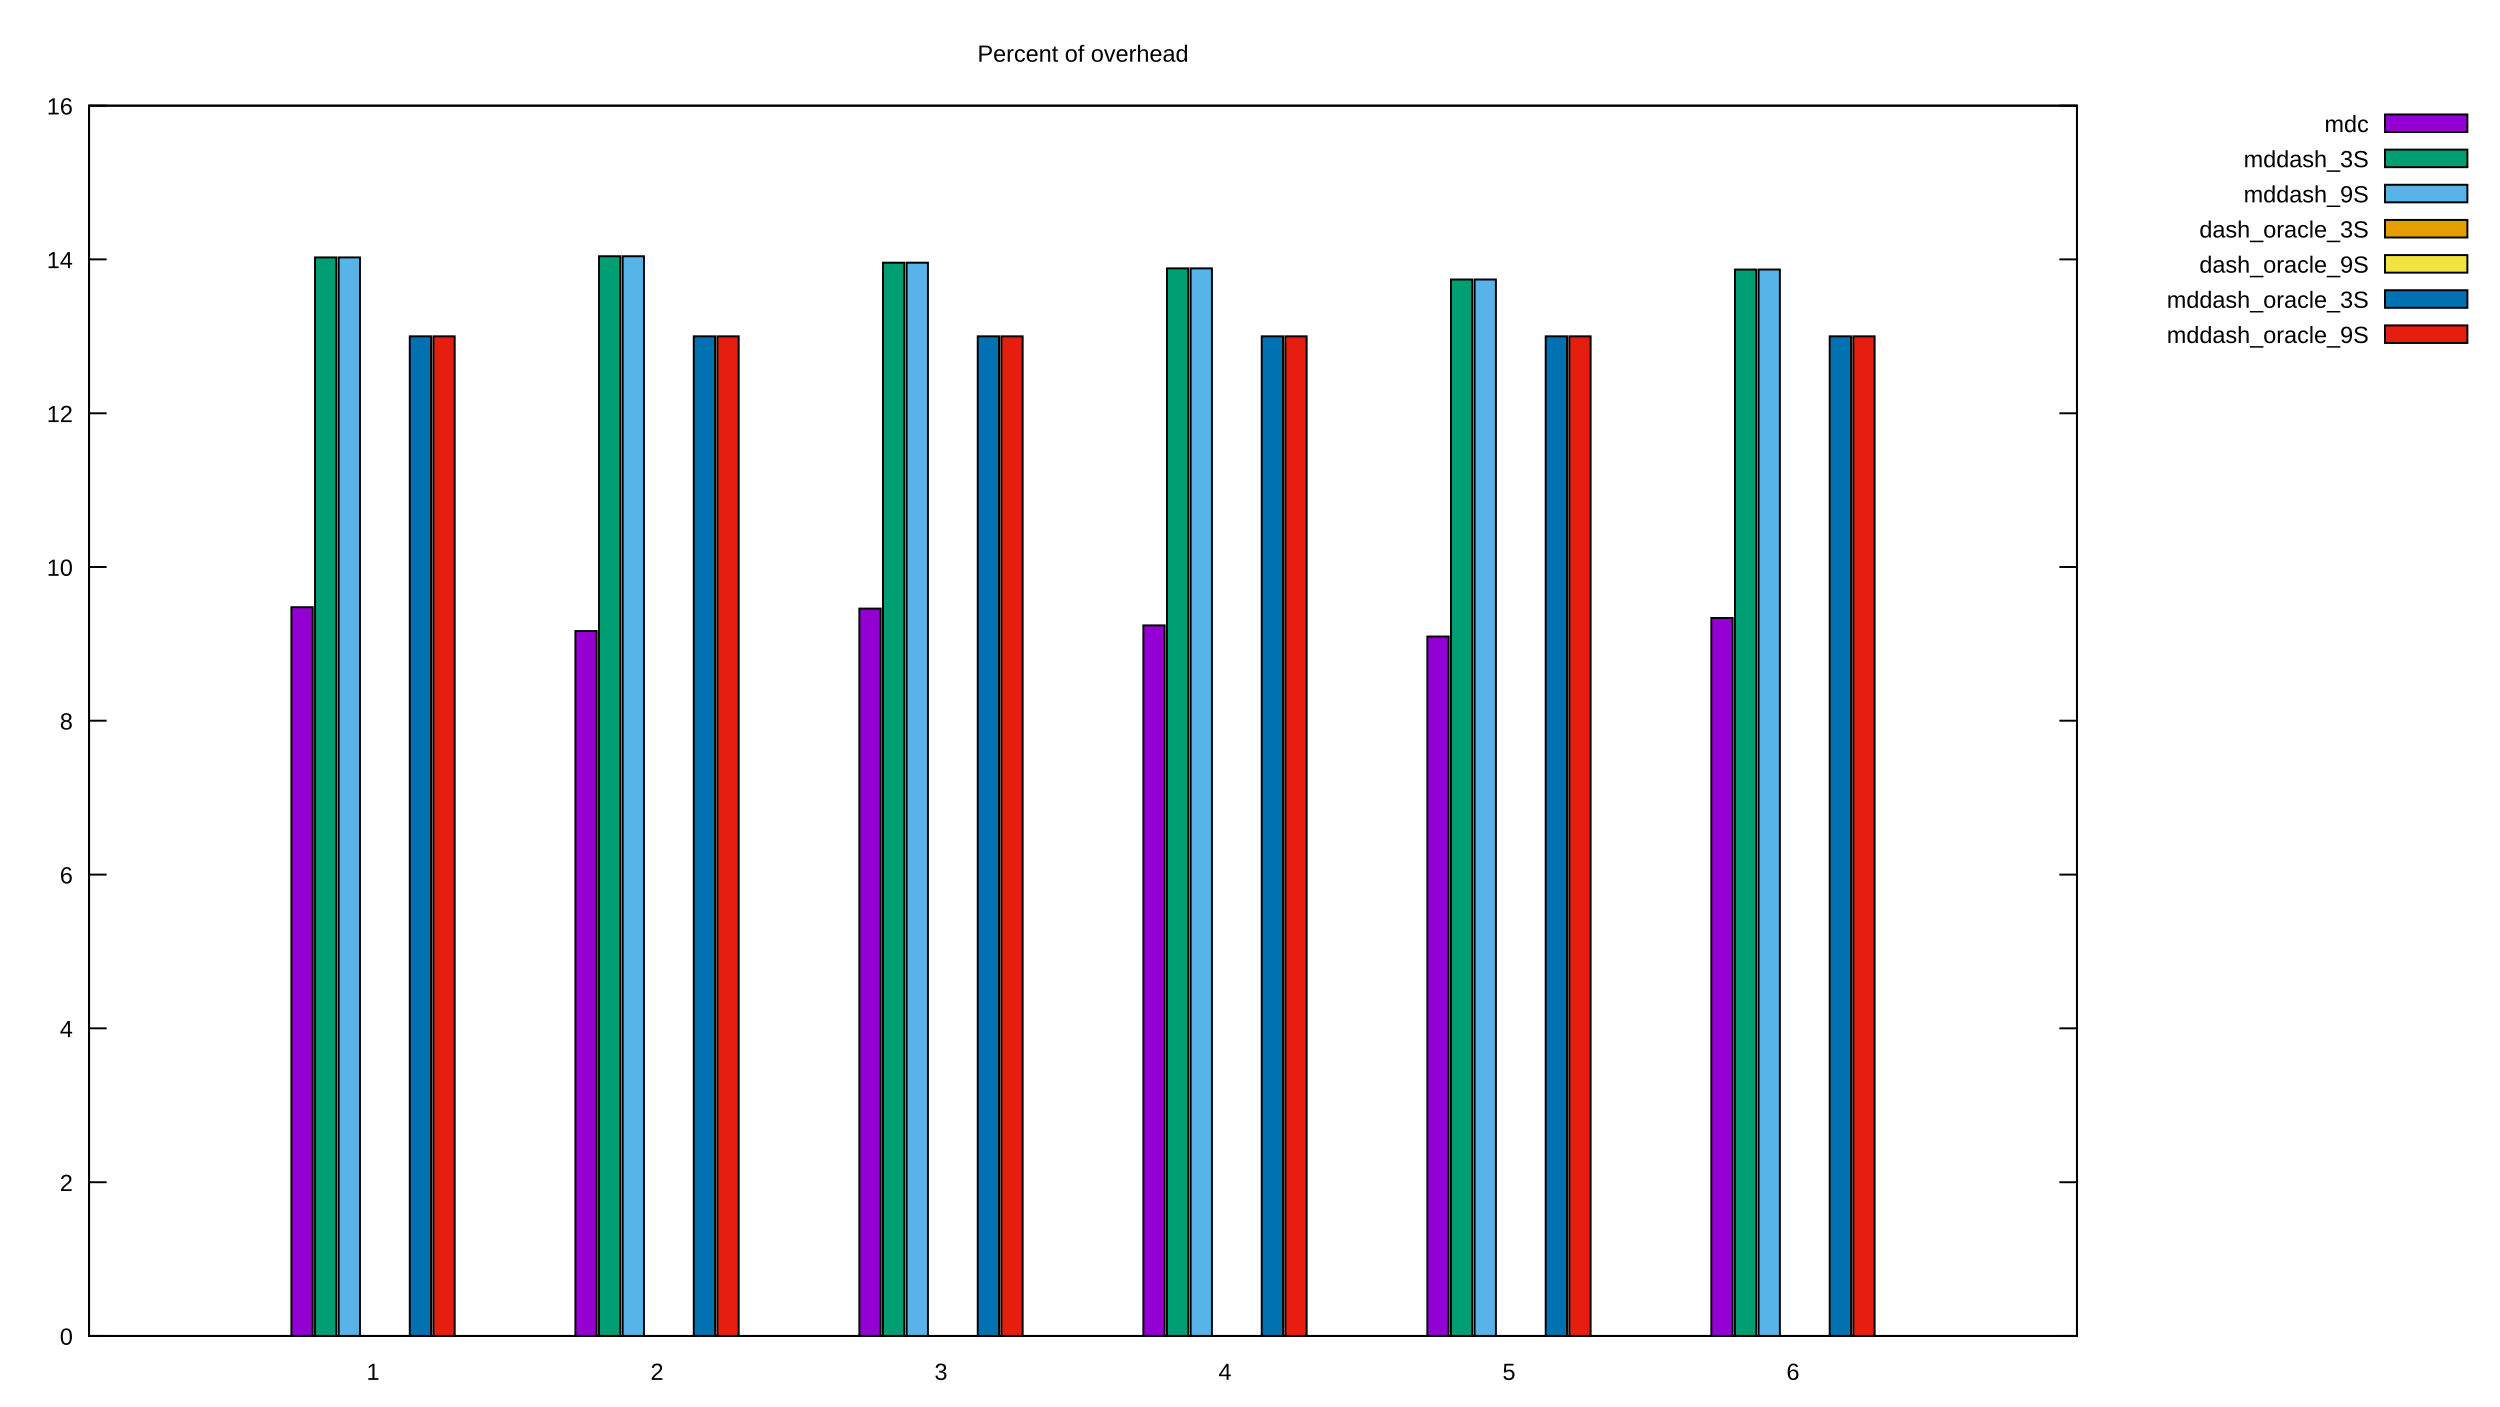
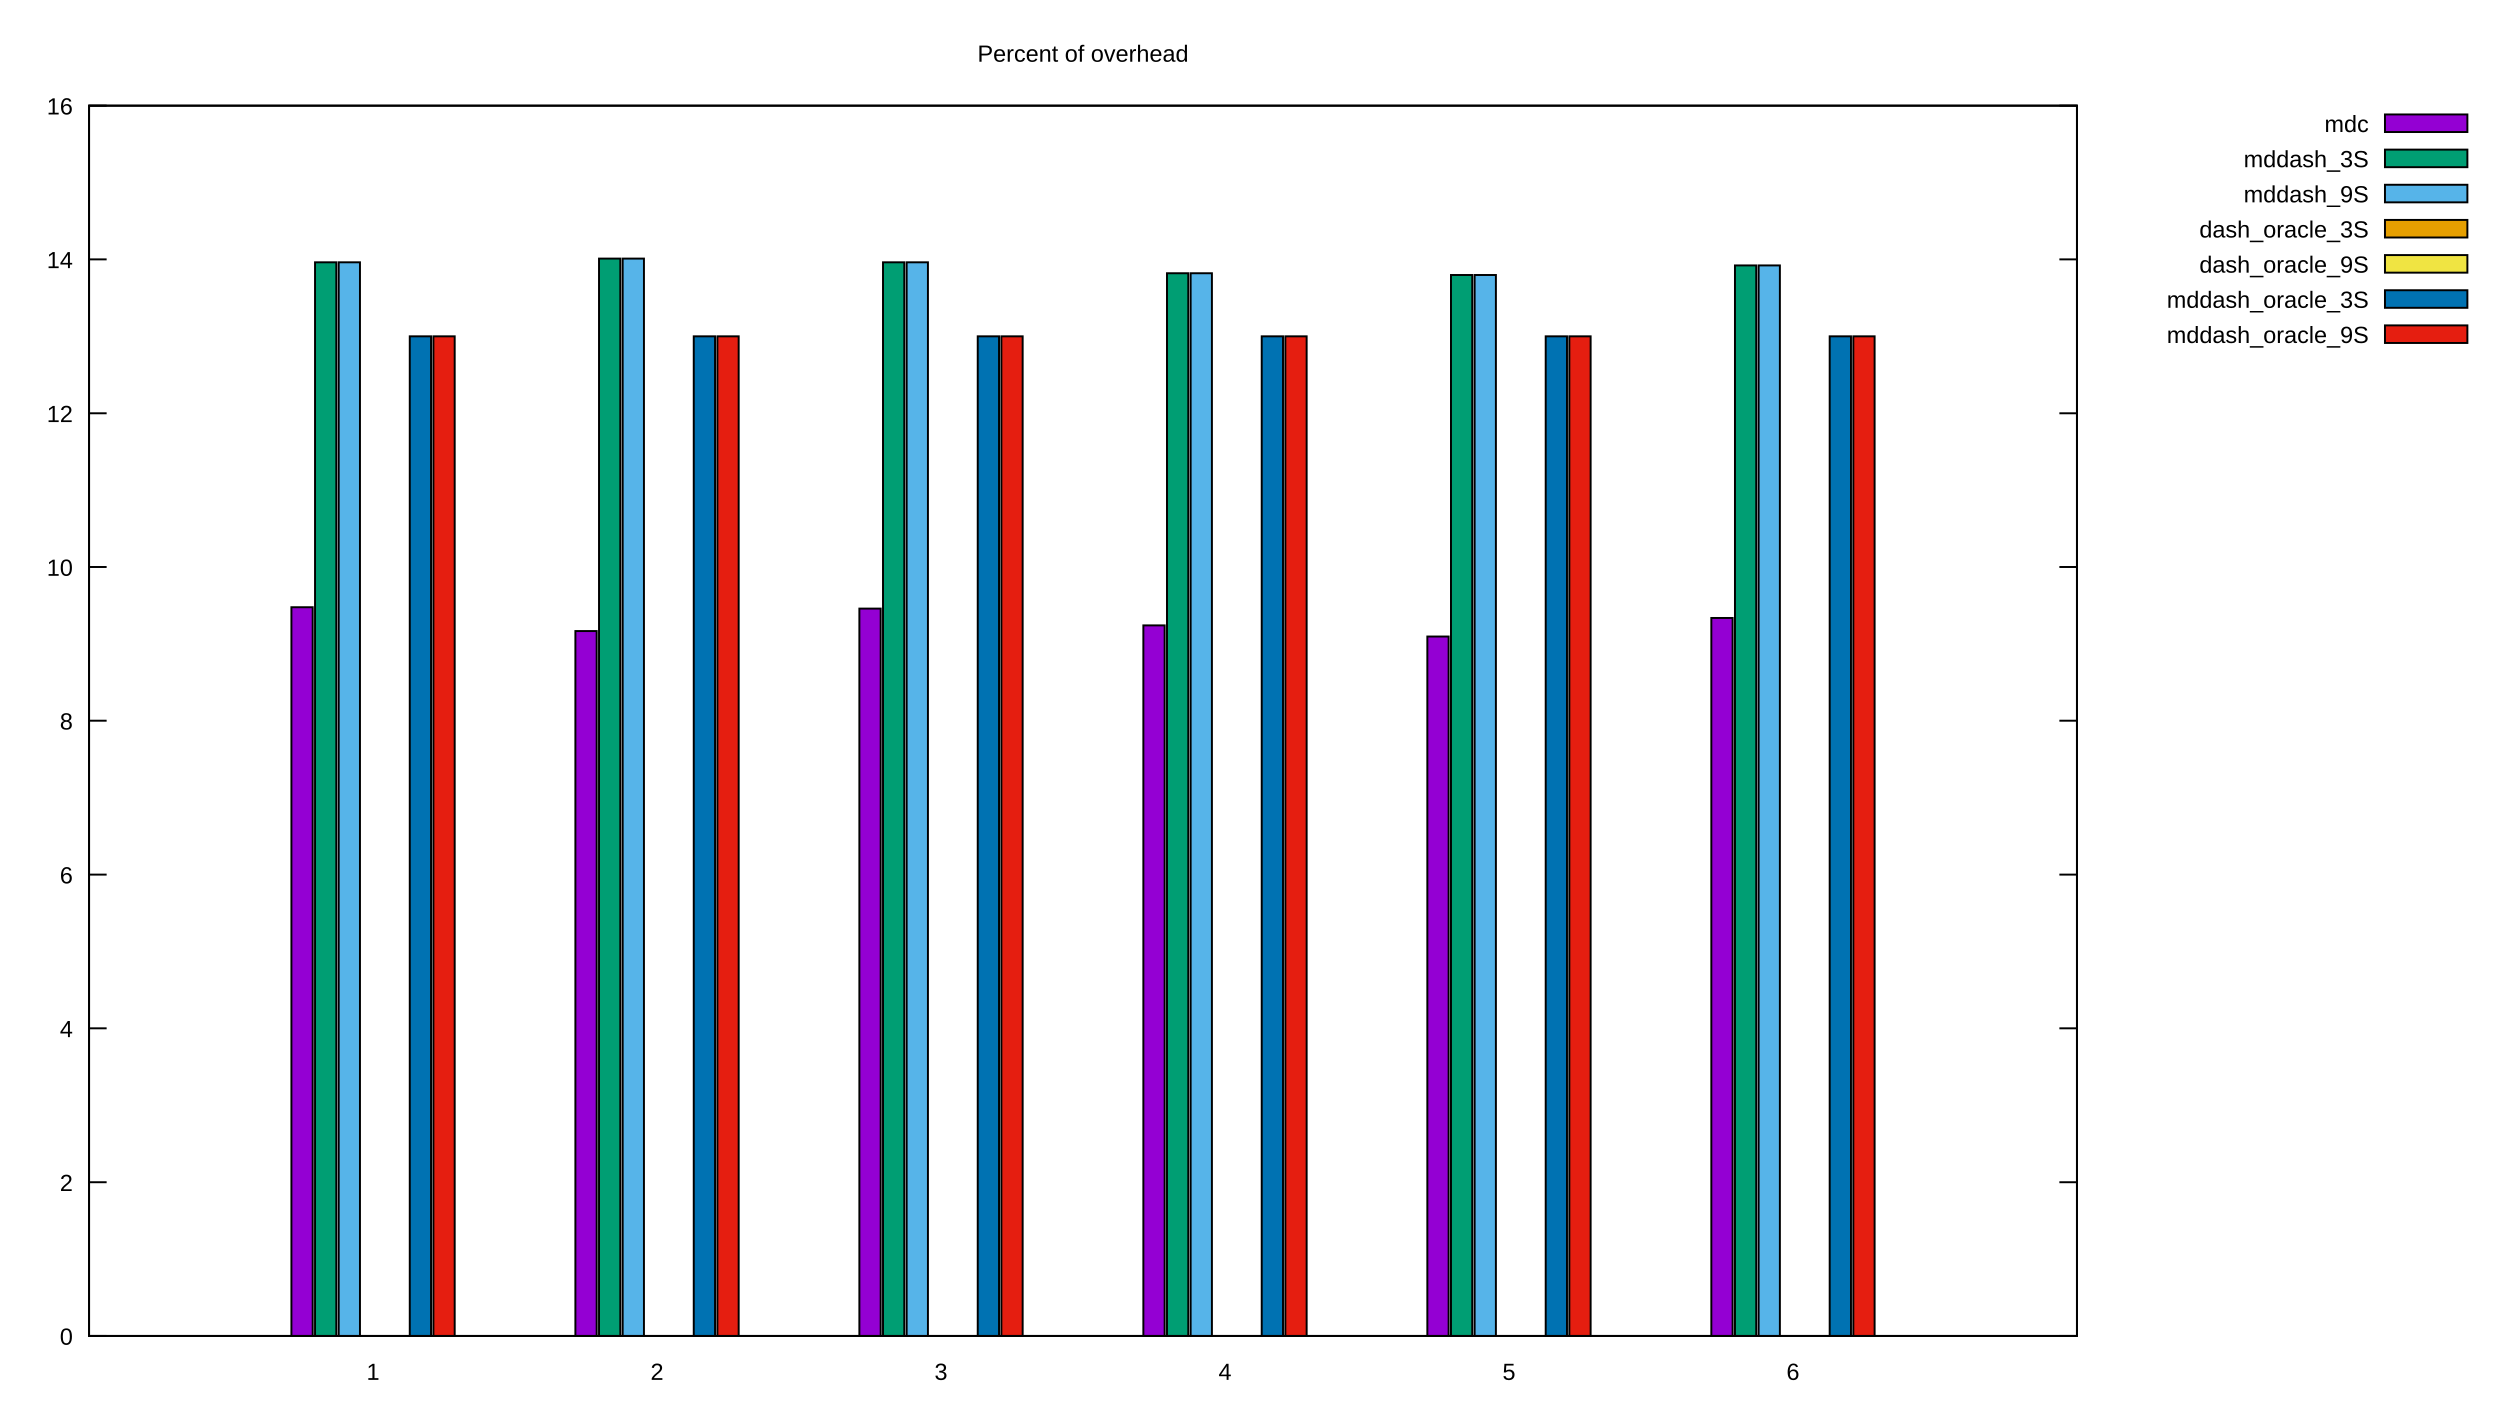
<svg xmlns="http://www.w3.org/2000/svg" xmlns:xlink="http://www.w3.org/1999/xlink" width="1280" height="720" viewBox="0 0 1280 720">
  <g id="gnuplot_canvas">
    <rect x="0" y="0" width="1280" height="720" fill="none" />
    <defs>
      <circle id="gpDot" r="0.5" stroke-width="0.5" />
      <path id="gpPt0" stroke-width="0.222" stroke="currentColor" d="M-1,0 h2 M0,-1 v2" />
      <path id="gpPt1" stroke-width="0.222" stroke="currentColor" d="M-1,-1 L1,1 M1,-1 L-1,1" />
      <path id="gpPt2" stroke-width="0.222" stroke="currentColor" d="M-1,0 L1,0 M0,-1 L0,1 M-1,-1 L1,1 M-1,1 L1,-1" />
      <rect id="gpPt3" stroke-width="0.222" stroke="currentColor" x="-1" y="-1" width="2" height="2" />
      <rect id="gpPt4" stroke-width="0.222" stroke="currentColor" fill="currentColor" x="-1" y="-1" width="2" height="2" />
      <circle id="gpPt5" stroke-width="0.222" stroke="currentColor" cx="0" cy="0" r="1" />
      <use xlink:href="#gpPt5" id="gpPt6" fill="currentColor" stroke="none" />
      <path id="gpPt7" stroke-width="0.222" stroke="currentColor" d="M0,-1.33 L-1.33,0.67 L1.33,0.67 z" />
      <use xlink:href="#gpPt7" id="gpPt8" fill="currentColor" stroke="none" />
      <use xlink:href="#gpPt7" id="gpPt9" stroke="currentColor" transform="rotate(180)" />
      <use xlink:href="#gpPt9" id="gpPt10" fill="currentColor" stroke="none" />
      <use xlink:href="#gpPt3" id="gpPt11" stroke="currentColor" transform="rotate(45)" />
      <use xlink:href="#gpPt11" id="gpPt12" fill="currentColor" stroke="none" />
      <path id="gpPt13" stroke-width="0.222" stroke="currentColor" d="M0,1.330 L1.265,0.411 L0.782,-1.067 L-0.782,-1.076 L-1.265,0.411 z" />
      <use xlink:href="#gpPt13" id="gpPt14" fill="currentColor" stroke="none" />
      <filter id="textbox" filterUnits="objectBoundingBox" x="0" y="0" height="1" width="1">
        <feFlood flood-color="white" flood-opacity="1" result="bgnd" />
        <feComposite in="SourceGraphic" in2="bgnd" operator="atop" />
      </filter>
      <filter id="greybox" filterUnits="objectBoundingBox" x="0" y="0" height="1" width="1">
        <feFlood flood-color="lightgrey" flood-opacity="1" result="grey" />
        <feComposite in="SourceGraphic" in2="grey" operator="atop" />
      </filter>
    </defs>
    <g fill="none" color="white" stroke="currentColor" stroke-width="1.00" stroke-linecap="butt" stroke-linejoin="miter">
</g>
    <g fill="none" color="black" stroke="currentColor" stroke-width="1.00" stroke-linecap="butt" stroke-linejoin="miter">
      <path stroke="black" d="M45.6,684.0 L54.6,684.0 M1063.4,684.0 L1054.4,684.0  " />
      <g transform="translate(37.3,688.5)" stroke="none" fill="black" font-family="Arial" font-size="12.00" text-anchor="end">
        <text>
          <tspan font-family="Arial"> 0</tspan>
        </text>
      </g>
    </g>
    <g fill="none" color="black" stroke="currentColor" stroke-width="1.00" stroke-linecap="butt" stroke-linejoin="miter">
      <path stroke="black" d="M45.6,605.3 L54.6,605.3 M1063.4,605.3 L1054.4,605.3  " />
      <g transform="translate(37.3,609.8)" stroke="none" fill="black" font-family="Arial" font-size="12.00" text-anchor="end">
        <text>
          <tspan font-family="Arial"> 2</tspan>
        </text>
      </g>
    </g>
    <g fill="none" color="black" stroke="currentColor" stroke-width="1.00" stroke-linecap="butt" stroke-linejoin="miter">
      <path stroke="black" d="M45.6,526.5 L54.6,526.5 M1063.4,526.5 L1054.4,526.5  " />
      <g transform="translate(37.3,531.0)" stroke="none" fill="black" font-family="Arial" font-size="12.00" text-anchor="end">
        <text>
          <tspan font-family="Arial"> 4</tspan>
        </text>
      </g>
    </g>
    <g fill="none" color="black" stroke="currentColor" stroke-width="1.00" stroke-linecap="butt" stroke-linejoin="miter">
      <path stroke="black" d="M45.6,447.8 L54.6,447.8 M1063.4,447.8 L1054.4,447.8  " />
      <g transform="translate(37.3,452.3)" stroke="none" fill="black" font-family="Arial" font-size="12.00" text-anchor="end">
        <text>
          <tspan font-family="Arial"> 6</tspan>
        </text>
      </g>
    </g>
    <g fill="none" color="black" stroke="currentColor" stroke-width="1.00" stroke-linecap="butt" stroke-linejoin="miter">
      <path stroke="black" d="M45.6,369.0 L54.6,369.0 M1063.4,369.0 L1054.4,369.0  " />
      <g transform="translate(37.3,373.5)" stroke="none" fill="black" font-family="Arial" font-size="12.00" text-anchor="end">
        <text>
          <tspan font-family="Arial"> 8</tspan>
        </text>
      </g>
    </g>
    <g fill="none" color="black" stroke="currentColor" stroke-width="1.00" stroke-linecap="butt" stroke-linejoin="miter">
      <path stroke="black" d="M45.6,290.3 L54.6,290.3 M1063.4,290.3 L1054.4,290.3  " />
      <g transform="translate(37.3,294.8)" stroke="none" fill="black" font-family="Arial" font-size="12.00" text-anchor="end">
        <text>
          <tspan font-family="Arial"> 10</tspan>
        </text>
      </g>
    </g>
    <g fill="none" color="black" stroke="currentColor" stroke-width="1.00" stroke-linecap="butt" stroke-linejoin="miter">
      <path stroke="black" d="M45.6,211.6 L54.6,211.6 M1063.4,211.6 L1054.4,211.6  " />
      <g transform="translate(37.3,216.1)" stroke="none" fill="black" font-family="Arial" font-size="12.00" text-anchor="end">
        <text>
          <tspan font-family="Arial"> 12</tspan>
        </text>
      </g>
    </g>
    <g fill="none" color="black" stroke="currentColor" stroke-width="1.00" stroke-linecap="butt" stroke-linejoin="miter">
      <path stroke="black" d="M45.6,132.8 L54.6,132.8 M1063.4,132.8 L1054.4,132.8  " />
      <g transform="translate(37.3,137.3)" stroke="none" fill="black" font-family="Arial" font-size="12.00" text-anchor="end">
        <text>
          <tspan font-family="Arial"> 14</tspan>
        </text>
      </g>
    </g>
    <g fill="none" color="black" stroke="currentColor" stroke-width="1.00" stroke-linecap="butt" stroke-linejoin="miter">
      <path stroke="black" d="M45.6,54.1 L54.6,54.1 M1063.4,54.1 L1054.4,54.1  " />
      <g transform="translate(37.3,58.6)" stroke="none" fill="black" font-family="Arial" font-size="12.00" text-anchor="end">
        <text>
          <tspan font-family="Arial"> 16</tspan>
        </text>
      </g>
    </g>
    <g fill="none" color="black" stroke="currentColor" stroke-width="1.00" stroke-linecap="butt" stroke-linejoin="miter">
      <path stroke="black" d="M191.0,684.0  " />
      <g transform="translate(191.0,706.5)" stroke="none" fill="black" font-family="Arial" font-size="12.00" text-anchor="middle">
        <text>
          <tspan font-family="Arial">1</tspan>
        </text>
      </g>
    </g>
    <g fill="none" color="black" stroke="currentColor" stroke-width="1.00" stroke-linecap="butt" stroke-linejoin="miter">
      <path stroke="black" d="M336.4,684.0  " />
      <g transform="translate(336.4,706.5)" stroke="none" fill="black" font-family="Arial" font-size="12.00" text-anchor="middle">
        <text>
          <tspan font-family="Arial">2</tspan>
        </text>
      </g>
    </g>
    <g fill="none" color="black" stroke="currentColor" stroke-width="1.00" stroke-linecap="butt" stroke-linejoin="miter">
      <path stroke="black" d="M481.8,684.0  " />
      <g transform="translate(481.8,706.5)" stroke="none" fill="black" font-family="Arial" font-size="12.00" text-anchor="middle">
        <text>
          <tspan font-family="Arial">3</tspan>
        </text>
      </g>
    </g>
    <g fill="none" color="black" stroke="currentColor" stroke-width="1.00" stroke-linecap="butt" stroke-linejoin="miter">
      <path stroke="black" d="M627.2,684.0  " />
      <g transform="translate(627.2,706.5)" stroke="none" fill="black" font-family="Arial" font-size="12.00" text-anchor="middle">
        <text>
          <tspan font-family="Arial">4</tspan>
        </text>
      </g>
    </g>
    <g fill="none" color="black" stroke="currentColor" stroke-width="1.00" stroke-linecap="butt" stroke-linejoin="miter">
      <path stroke="black" d="M772.6,684.0  " />
      <g transform="translate(772.6,706.5)" stroke="none" fill="black" font-family="Arial" font-size="12.00" text-anchor="middle">
        <text>
          <tspan font-family="Arial">5</tspan>
        </text>
      </g>
    </g>
    <g fill="none" color="black" stroke="currentColor" stroke-width="1.00" stroke-linecap="butt" stroke-linejoin="miter">
      <path stroke="black" d="M918.0,684.0  " />
      <g transform="translate(918.0,706.5)" stroke="none" fill="black" font-family="Arial" font-size="12.00" text-anchor="middle">
        <text>
          <tspan font-family="Arial">6</tspan>
        </text>
      </g>
    </g>
    <g fill="none" color="black" stroke="currentColor" stroke-width="1.00" stroke-linecap="butt" stroke-linejoin="miter">
</g>
    <g fill="none" color="black" stroke="currentColor" stroke-width="1.00" stroke-linecap="butt" stroke-linejoin="miter">
      <path stroke="black" d="M45.6,54.1 L45.6,684.0 L1063.4,684.0 L1063.4,54.1 L45.6,54.1 Z  " />
    </g>
    <g fill="none" color="black" stroke="currentColor" stroke-width="1.00" stroke-linecap="butt" stroke-linejoin="miter">
      <g transform="translate(554.5,31.6)" stroke="none" fill="black" font-family="Arial" font-size="12.00" text-anchor="middle">
        <text>
          <tspan font-family="Arial">Percent of overhead</tspan>
        </text>
      </g>
    </g>
    <g id="gnuplot_plot_1">
      <g fill="none" color="black" stroke="currentColor" stroke-width="1.00" stroke-linecap="butt" stroke-linejoin="miter">
        <g transform="translate(1212.8,67.6)" stroke="none" fill="black" font-family="Arial" font-size="12.00" text-anchor="end">
          <text>mdc</text>
        </g>
      </g>
      <g fill="none" color="black" stroke="currentColor" stroke-width="1.00" stroke-linecap="butt" stroke-linejoin="miter">
        <g stroke="none" shape-rendering="crispEdges">
          <polygon fill="rgb(148,   0, 211)" points="1221.1,67.6 1263.3,67.6 1263.3,58.6 1221.1,58.6 " />
        </g>
        <path stroke="black" d="M1221.1,67.6 L1263.3,67.6 L1263.3,58.6 L1221.1,58.6 L1221.1,67.6 Z  " />
      </g>
      <g fill="none" color="black" stroke="currentColor" stroke-width="1.00" stroke-linecap="butt" stroke-linejoin="miter">
        <g stroke="none" shape-rendering="crispEdges">
          <polygon fill="rgb(148,   0, 211)" points="149.2,684.0 160.2,684.0 160.2,310.8 149.2,310.8 " />
        </g>
        <path stroke="black" d="M149.2,684.0 L149.2,310.9 L160.1,310.9 L160.1,684.0 L149.2,684.0 Z  " />
      </g>
      <g fill="none" color="black" stroke="currentColor" stroke-width="1.00" stroke-linecap="butt" stroke-linejoin="miter">
        <g stroke="none" shape-rendering="crispEdges">
          <polygon fill="rgb(148,   0, 211)" points="294.6,684.0 305.6,684.0 305.6,323.0 294.6,323.0 " />
        </g>
        <path stroke="black" d="M294.6,684.0 L294.6,323.1 L305.5,323.1 L305.5,684.0 L294.6,684.0 Z  " />
      </g>
      <g fill="none" color="black" stroke="currentColor" stroke-width="1.00" stroke-linecap="butt" stroke-linejoin="miter">
        <g stroke="none" shape-rendering="crispEdges">
          <polygon fill="rgb(148,   0, 211)" points="440.0,684.0 451.0,684.0 451.0,311.5 440.0,311.5 " />
        </g>
        <path stroke="black" d="M440.0,684.0 L440.0,311.6 L450.9,311.6 L450.9,684.0 L440.0,684.0 Z  " />
      </g>
      <g fill="none" color="black" stroke="currentColor" stroke-width="1.00" stroke-linecap="butt" stroke-linejoin="miter">
        <g stroke="none" shape-rendering="crispEdges">
          <polygon fill="rgb(148,   0, 211)" points="585.4,684.0 596.4,684.0 596.4,320.1 585.4,320.1 " />
        </g>
        <path stroke="black" d="M585.4,684.0 L585.4,320.2 L596.3,320.2 L596.3,684.0 L585.4,684.0 Z  " />
      </g>
      <g fill="none" color="black" stroke="currentColor" stroke-width="1.00" stroke-linecap="butt" stroke-linejoin="miter">
        <g stroke="none" shape-rendering="crispEdges">
          <polygon fill="rgb(148,   0, 211)" points="730.8,684.0 741.8,684.0 741.8,325.8 730.8,325.8 " />
        </g>
        <path stroke="black" d="M730.8,684.0 L730.8,325.9 L741.7,325.9 L741.7,684.0 L730.8,684.0 Z  " />
      </g>
      <g fill="none" color="black" stroke="currentColor" stroke-width="1.00" stroke-linecap="butt" stroke-linejoin="miter">
        <g stroke="none" shape-rendering="crispEdges">
          <polygon fill="rgb(148,   0, 211)" points="876.2,684.0 887.2,684.0 887.2,316.3 876.2,316.3 " />
        </g>
        <path stroke="black" d="M876.2,684.0 L876.2,316.4 L887.1,316.4 L887.1,684.0 L876.2,684.0 Z  " />
      </g>
      <g fill="none" color="black" stroke="currentColor" stroke-width="1.00" stroke-linecap="butt" stroke-linejoin="miter">
</g>
    </g>
    <g id="gnuplot_plot_2">
      <g fill="none" color="black" stroke="currentColor" stroke-width="1.00" stroke-linecap="butt" stroke-linejoin="miter">
        <g transform="translate(1212.8,85.6)" stroke="none" fill="black" font-family="Arial" font-size="12.00" text-anchor="end">
          <text>mddash_3S</text>
        </g>
      </g>
      <g fill="none" color="black" stroke="currentColor" stroke-width="1.00" stroke-linecap="butt" stroke-linejoin="miter">
        <g stroke="none" shape-rendering="crispEdges">
          <polygon fill="rgb(  0, 158, 115)" points="1221.1,85.6 1263.3,85.6 1263.3,76.6 1221.1,76.6 " />
        </g>
        <path stroke="black" d="M1221.1,85.6 L1263.3,85.6 L1263.3,76.6 L1221.1,76.6 L1221.1,85.6 Z  " />
      </g>
      <g fill="none" color="black" stroke="currentColor" stroke-width="1.00" stroke-linecap="butt" stroke-linejoin="miter">
        <g stroke="none" shape-rendering="crispEdges">
-           <polygon fill="rgb(  0, 158, 115)" points="161.3,684.0 172.3,684.0 172.3,131.7 161.3,131.7 " />
-         </g>
-         <path stroke="black" d="M161.3,684.0 L161.3,131.8 L172.2,131.8 L172.2,684.0 L161.3,684.0 Z  " />
-       </g>
-       <g fill="none" color="black" stroke="currentColor" stroke-width="1.00" stroke-linecap="butt" stroke-linejoin="miter">
-         <g stroke="none" shape-rendering="crispEdges">
-           <polygon fill="rgb(  0, 158, 115)" points="306.7,684.0 317.7,684.0 317.7,131.1 306.7,131.1 " />
-         </g>
-         <path stroke="black" d="M306.7,684.0 L306.7,131.2 L317.6,131.2 L317.6,684.0 L306.7,684.0 Z  " />
-       </g>
-       <g fill="none" color="black" stroke="currentColor" stroke-width="1.00" stroke-linecap="butt" stroke-linejoin="miter">
-         <g stroke="none" shape-rendering="crispEdges">
-           <polygon fill="rgb(  0, 158, 115)" points="452.1,684.0 463.1,684.0 463.1,134.4 452.1,134.4 " />
-         </g>
-         <path stroke="black" d="M452.1,684.0 L452.1,134.5 L463.0,134.5 L463.0,684.0 L452.1,684.0 Z  " />
-       </g>
-       <g fill="none" color="black" stroke="currentColor" stroke-width="1.00" stroke-linecap="butt" stroke-linejoin="miter">
-         <g stroke="none" shape-rendering="crispEdges">
-           <polygon fill="rgb(  0, 158, 115)" points="597.5,684.0 608.5,684.0 608.5,137.3 597.5,137.3 " />
-         </g>
-         <path stroke="black" d="M597.5,684.0 L597.5,137.4 L608.4,137.4 L608.4,684.0 L597.5,684.0 Z  " />
-       </g>
-       <g fill="none" color="black" stroke="currentColor" stroke-width="1.00" stroke-linecap="butt" stroke-linejoin="miter">
-         <g stroke="none" shape-rendering="crispEdges">
-           <polygon fill="rgb(  0, 158, 115)" points="742.9,684.0 753.9,684.0 753.9,143.0 742.9,143.0 " />
-         </g>
-         <path stroke="black" d="M742.9,684.0 L742.9,143.1 L753.8,143.1 L753.8,684.0 L742.9,684.0 Z  " />
-       </g>
-       <g fill="none" color="black" stroke="currentColor" stroke-width="1.00" stroke-linecap="butt" stroke-linejoin="miter">
-         <g stroke="none" shape-rendering="crispEdges">
-           <polygon fill="rgb(  0, 158, 115)" points="888.3,684.0 899.3,684.0 899.3,137.9 888.3,137.9 " />
-         </g>
-         <path stroke="black" d="M888.3,684.0 L888.3,138.0 L899.2,138.0 L899.2,684.0 L888.3,684.0 Z  " />
+           <polygon fill="rgb(  0, 158, 115)" points="161.3,684.0 172.3,684.0 172.3,134.2 161.3,134.2 " />
+         </g>
+         <path stroke="black" d="M161.3,684.0 L161.3,134.3 L172.2,134.3 L172.2,684.0 L161.3,684.0 Z  " />
+       </g>
+       <g fill="none" color="black" stroke="currentColor" stroke-width="1.00" stroke-linecap="butt" stroke-linejoin="miter">
+         <g stroke="none" shape-rendering="crispEdges">
+           <polygon fill="rgb(  0, 158, 115)" points="306.7,684.0 317.7,684.0 317.7,132.3 306.7,132.3 " />
+         </g>
+         <path stroke="black" d="M306.7,684.0 L306.7,132.4 L317.6,132.4 L317.6,684.0 L306.7,684.0 Z  " />
+       </g>
+       <g fill="none" color="black" stroke="currentColor" stroke-width="1.00" stroke-linecap="butt" stroke-linejoin="miter">
+         <g stroke="none" shape-rendering="crispEdges">
+           <polygon fill="rgb(  0, 158, 115)" points="452.1,684.0 463.1,684.0 463.1,134.2 452.1,134.2 " />
+         </g>
+         <path stroke="black" d="M452.1,684.0 L452.1,134.3 L463.0,134.3 L463.0,684.0 L452.1,684.0 Z  " />
+       </g>
+       <g fill="none" color="black" stroke="currentColor" stroke-width="1.00" stroke-linecap="butt" stroke-linejoin="miter">
+         <g stroke="none" shape-rendering="crispEdges">
+           <polygon fill="rgb(  0, 158, 115)" points="597.5,684.0 608.5,684.0 608.5,139.8 597.5,139.8 " />
+         </g>
+         <path stroke="black" d="M597.5,684.0 L597.5,139.9 L608.4,139.9 L608.4,684.0 L597.5,684.0 Z  " />
+       </g>
+       <g fill="none" color="black" stroke="currentColor" stroke-width="1.00" stroke-linecap="butt" stroke-linejoin="miter">
+         <g stroke="none" shape-rendering="crispEdges">
+           <polygon fill="rgb(  0, 158, 115)" points="742.9,684.0 753.9,684.0 753.9,140.7 742.9,140.7 " />
+         </g>
+         <path stroke="black" d="M742.9,684.0 L742.9,140.8 L753.8,140.8 L753.8,684.0 L742.9,684.0 Z  " />
+       </g>
+       <g fill="none" color="black" stroke="currentColor" stroke-width="1.00" stroke-linecap="butt" stroke-linejoin="miter">
+         <g stroke="none" shape-rendering="crispEdges">
+           <polygon fill="rgb(  0, 158, 115)" points="888.3,684.0 899.3,684.0 899.3,135.8 888.3,135.8 " />
+         </g>
+         <path stroke="black" d="M888.3,684.0 L888.3,135.9 L899.2,135.9 L899.2,684.0 L888.3,684.0 Z  " />
      </g>
      <g fill="none" color="black" stroke="currentColor" stroke-width="1.00" stroke-linecap="butt" stroke-linejoin="miter">
</g>
    </g>
    <g id="gnuplot_plot_3">
      <g fill="none" color="black" stroke="currentColor" stroke-width="1.00" stroke-linecap="butt" stroke-linejoin="miter">
        <g transform="translate(1212.8,103.6)" stroke="none" fill="black" font-family="Arial" font-size="12.00" text-anchor="end">
          <text>mddash_9S</text>
        </g>
      </g>
      <g fill="none" color="black" stroke="currentColor" stroke-width="1.00" stroke-linecap="butt" stroke-linejoin="miter">
        <g stroke="none" shape-rendering="crispEdges">
          <polygon fill="rgb( 86, 180, 233)" points="1221.1,103.6 1263.3,103.6 1263.3,94.6 1221.1,94.6 " />
        </g>
        <path stroke="black" d="M1221.1,103.6 L1263.3,103.6 L1263.3,94.6 L1221.1,94.6 L1221.1,103.6 Z  " />
      </g>
      <g fill="none" color="black" stroke="currentColor" stroke-width="1.00" stroke-linecap="butt" stroke-linejoin="miter">
        <g stroke="none" shape-rendering="crispEdges">
-           <polygon fill="rgb( 86, 180, 233)" points="173.4,684.0 184.4,684.0 184.4,131.7 173.4,131.7 " />
-         </g>
-         <path stroke="black" d="M173.4,684.0 L173.4,131.8 L184.3,131.8 L184.3,684.0 L173.4,684.0 Z  " />
-       </g>
-       <g fill="none" color="black" stroke="currentColor" stroke-width="1.00" stroke-linecap="butt" stroke-linejoin="miter">
-         <g stroke="none" shape-rendering="crispEdges">
-           <polygon fill="rgb( 86, 180, 233)" points="318.8,684.0 329.8,684.0 329.8,131.1 318.8,131.1 " />
-         </g>
-         <path stroke="black" d="M318.8,684.0 L318.8,131.2 L329.7,131.2 L329.7,684.0 L318.8,684.0 Z  " />
-       </g>
-       <g fill="none" color="black" stroke="currentColor" stroke-width="1.00" stroke-linecap="butt" stroke-linejoin="miter">
-         <g stroke="none" shape-rendering="crispEdges">
-           <polygon fill="rgb( 86, 180, 233)" points="464.2,684.0 475.2,684.0 475.2,134.4 464.2,134.4 " />
-         </g>
-         <path stroke="black" d="M464.2,684.0 L464.2,134.5 L475.1,134.5 L475.1,684.0 L464.2,684.0 Z  " />
-       </g>
-       <g fill="none" color="black" stroke="currentColor" stroke-width="1.00" stroke-linecap="butt" stroke-linejoin="miter">
-         <g stroke="none" shape-rendering="crispEdges">
-           <polygon fill="rgb( 86, 180, 233)" points="609.6,684.0 620.6,684.0 620.6,137.3 609.6,137.3 " />
-         </g>
-         <path stroke="black" d="M609.6,684.0 L609.6,137.4 L620.5,137.4 L620.5,684.0 L609.6,684.0 Z  " />
-       </g>
-       <g fill="none" color="black" stroke="currentColor" stroke-width="1.00" stroke-linecap="butt" stroke-linejoin="miter">
-         <g stroke="none" shape-rendering="crispEdges">
-           <polygon fill="rgb( 86, 180, 233)" points="755.0,684.0 766.0,684.0 766.0,143.0 755.0,143.0 " />
-         </g>
-         <path stroke="black" d="M755.0,684.0 L755.0,143.1 L765.9,143.1 L765.9,684.0 L755.0,684.0 Z  " />
-       </g>
-       <g fill="none" color="black" stroke="currentColor" stroke-width="1.00" stroke-linecap="butt" stroke-linejoin="miter">
-         <g stroke="none" shape-rendering="crispEdges">
-           <polygon fill="rgb( 86, 180, 233)" points="900.4,684.0 911.4,684.0 911.4,137.9 900.4,137.9 " />
-         </g>
-         <path stroke="black" d="M900.4,684.0 L900.4,138.0 L911.3,138.0 L911.3,684.0 L900.4,684.0 Z  " />
+           <polygon fill="rgb( 86, 180, 233)" points="173.4,684.0 184.4,684.0 184.4,134.2 173.4,134.2 " />
+         </g>
+         <path stroke="black" d="M173.4,684.0 L173.4,134.3 L184.3,134.3 L184.3,684.0 L173.4,684.0 Z  " />
+       </g>
+       <g fill="none" color="black" stroke="currentColor" stroke-width="1.00" stroke-linecap="butt" stroke-linejoin="miter">
+         <g stroke="none" shape-rendering="crispEdges">
+           <polygon fill="rgb( 86, 180, 233)" points="318.8,684.0 329.8,684.0 329.8,132.3 318.8,132.3 " />
+         </g>
+         <path stroke="black" d="M318.8,684.0 L318.8,132.4 L329.7,132.4 L329.7,684.0 L318.8,684.0 Z  " />
+       </g>
+       <g fill="none" color="black" stroke="currentColor" stroke-width="1.00" stroke-linecap="butt" stroke-linejoin="miter">
+         <g stroke="none" shape-rendering="crispEdges">
+           <polygon fill="rgb( 86, 180, 233)" points="464.2,684.0 475.2,684.0 475.2,134.2 464.2,134.2 " />
+         </g>
+         <path stroke="black" d="M464.2,684.0 L464.2,134.3 L475.1,134.3 L475.1,684.0 L464.2,684.0 Z  " />
+       </g>
+       <g fill="none" color="black" stroke="currentColor" stroke-width="1.00" stroke-linecap="butt" stroke-linejoin="miter">
+         <g stroke="none" shape-rendering="crispEdges">
+           <polygon fill="rgb( 86, 180, 233)" points="609.6,684.0 620.6,684.0 620.6,139.8 609.6,139.8 " />
+         </g>
+         <path stroke="black" d="M609.6,684.0 L609.6,139.9 L620.5,139.9 L620.5,684.0 L609.6,684.0 Z  " />
+       </g>
+       <g fill="none" color="black" stroke="currentColor" stroke-width="1.00" stroke-linecap="butt" stroke-linejoin="miter">
+         <g stroke="none" shape-rendering="crispEdges">
+           <polygon fill="rgb( 86, 180, 233)" points="755.0,684.0 766.0,684.0 766.0,140.7 755.0,140.7 " />
+         </g>
+         <path stroke="black" d="M755.0,684.0 L755.0,140.8 L765.9,140.8 L765.9,684.0 L755.0,684.0 Z  " />
+       </g>
+       <g fill="none" color="black" stroke="currentColor" stroke-width="1.00" stroke-linecap="butt" stroke-linejoin="miter">
+         <g stroke="none" shape-rendering="crispEdges">
+           <polygon fill="rgb( 86, 180, 233)" points="900.4,684.0 911.4,684.0 911.4,135.8 900.4,135.8 " />
+         </g>
+         <path stroke="black" d="M900.4,684.0 L900.4,135.9 L911.3,135.9 L911.3,684.0 L900.4,684.0 Z  " />
      </g>
      <g fill="none" color="black" stroke="currentColor" stroke-width="1.00" stroke-linecap="butt" stroke-linejoin="miter">
</g>
    </g>
    <g id="gnuplot_plot_4">
      <g fill="none" color="black" stroke="currentColor" stroke-width="1.00" stroke-linecap="butt" stroke-linejoin="miter">
        <g transform="translate(1212.8,121.6)" stroke="none" fill="black" font-family="Arial" font-size="12.00" text-anchor="end">
          <text>dash_oracle_3S</text>
        </g>
      </g>
      <g fill="none" color="black" stroke="currentColor" stroke-width="1.00" stroke-linecap="butt" stroke-linejoin="miter">
        <g stroke="none" shape-rendering="crispEdges">
          <polygon fill="rgb(230, 159,   0)" points="1221.1,121.6 1263.3,121.6 1263.3,112.6 1221.1,112.6 " />
        </g>
        <path stroke="black" d="M1221.1,121.6 L1263.3,121.6 L1263.3,112.6 L1221.1,112.6 L1221.1,121.6 Z  " />
      </g>
      <g fill="none" color="black" stroke="currentColor" stroke-width="1.00" stroke-linecap="butt" stroke-linejoin="miter">
</g>
    </g>
    <g id="gnuplot_plot_5">
      <g fill="none" color="black" stroke="currentColor" stroke-width="1.00" stroke-linecap="butt" stroke-linejoin="miter">
        <g transform="translate(1212.8,139.6)" stroke="none" fill="black" font-family="Arial" font-size="12.00" text-anchor="end">
          <text>dash_oracle_9S</text>
        </g>
      </g>
      <g fill="none" color="black" stroke="currentColor" stroke-width="1.00" stroke-linecap="butt" stroke-linejoin="miter">
        <g stroke="none" shape-rendering="crispEdges">
          <polygon fill="rgb(240, 228,  66)" points="1221.1,139.6 1263.3,139.6 1263.3,130.6 1221.1,130.6 " />
        </g>
        <path stroke="black" d="M1221.1,139.6 L1263.3,139.6 L1263.3,130.6 L1221.1,130.6 L1221.1,139.6 Z  " />
      </g>
      <g fill="none" color="black" stroke="currentColor" stroke-width="1.00" stroke-linecap="butt" stroke-linejoin="miter">
</g>
    </g>
    <g id="gnuplot_plot_6">
      <g fill="none" color="black" stroke="currentColor" stroke-width="1.00" stroke-linecap="butt" stroke-linejoin="miter">
        <g transform="translate(1212.8,157.6)" stroke="none" fill="black" font-family="Arial" font-size="12.00" text-anchor="end">
          <text>mddash_oracle_3S</text>
        </g>
      </g>
      <g fill="none" color="black" stroke="currentColor" stroke-width="1.00" stroke-linecap="butt" stroke-linejoin="miter">
        <g stroke="none" shape-rendering="crispEdges">
          <polygon fill="rgb(  0, 114, 178)" points="1221.1,157.6 1263.3,157.6 1263.3,148.6 1221.1,148.6 " />
        </g>
        <path stroke="black" d="M1221.1,157.6 L1263.3,157.6 L1263.3,148.6 L1221.1,148.6 L1221.1,157.6 Z  " />
      </g>
      <g fill="none" color="black" stroke="currentColor" stroke-width="1.00" stroke-linecap="butt" stroke-linejoin="miter">
        <g stroke="none" shape-rendering="crispEdges">
          <polygon fill="rgb(  0, 114, 178)" points="209.8,684.0 220.8,684.0 220.8,172.1 209.8,172.1 " />
        </g>
        <path stroke="black" d="M209.8,684.0 L209.8,172.2 L220.7,172.2 L220.7,684.0 L209.8,684.0 Z  " />
      </g>
      <g fill="none" color="black" stroke="currentColor" stroke-width="1.00" stroke-linecap="butt" stroke-linejoin="miter">
        <g stroke="none" shape-rendering="crispEdges">
          <polygon fill="rgb(  0, 114, 178)" points="355.2,684.0 366.2,684.0 366.2,172.1 355.2,172.1 " />
        </g>
        <path stroke="black" d="M355.2,684.0 L355.2,172.2 L366.1,172.2 L366.1,684.0 L355.2,684.0 Z  " />
      </g>
      <g fill="none" color="black" stroke="currentColor" stroke-width="1.00" stroke-linecap="butt" stroke-linejoin="miter">
        <g stroke="none" shape-rendering="crispEdges">
          <polygon fill="rgb(  0, 114, 178)" points="500.6,684.0 511.6,684.0 511.6,172.1 500.6,172.1 " />
        </g>
        <path stroke="black" d="M500.6,684.0 L500.6,172.2 L511.5,172.2 L511.5,684.0 L500.6,684.0 Z  " />
      </g>
      <g fill="none" color="black" stroke="currentColor" stroke-width="1.00" stroke-linecap="butt" stroke-linejoin="miter">
        <g stroke="none" shape-rendering="crispEdges">
          <polygon fill="rgb(  0, 114, 178)" points="646.0,684.0 657.0,684.0 657.0,172.1 646.0,172.1 " />
        </g>
        <path stroke="black" d="M646.0,684.0 L646.0,172.2 L656.9,172.2 L656.9,684.0 L646.0,684.0 Z  " />
      </g>
      <g fill="none" color="black" stroke="currentColor" stroke-width="1.00" stroke-linecap="butt" stroke-linejoin="miter">
        <g stroke="none" shape-rendering="crispEdges">
          <polygon fill="rgb(  0, 114, 178)" points="791.4,684.0 802.4,684.0 802.4,172.1 791.4,172.1 " />
        </g>
        <path stroke="black" d="M791.4,684.0 L791.4,172.2 L802.3,172.2 L802.3,684.0 L791.4,684.0 Z  " />
      </g>
      <g fill="none" color="black" stroke="currentColor" stroke-width="1.00" stroke-linecap="butt" stroke-linejoin="miter">
        <g stroke="none" shape-rendering="crispEdges">
          <polygon fill="rgb(  0, 114, 178)" points="936.8,684.0 947.8,684.0 947.8,172.1 936.8,172.1 " />
        </g>
        <path stroke="black" d="M936.8,684.0 L936.8,172.2 L947.7,172.2 L947.7,684.0 L936.8,684.0 Z  " />
      </g>
      <g fill="none" color="black" stroke="currentColor" stroke-width="1.00" stroke-linecap="butt" stroke-linejoin="miter">
</g>
    </g>
    <g id="gnuplot_plot_7">
      <g fill="none" color="black" stroke="currentColor" stroke-width="1.00" stroke-linecap="butt" stroke-linejoin="miter">
        <g transform="translate(1212.8,175.6)" stroke="none" fill="black" font-family="Arial" font-size="12.00" text-anchor="end">
          <text>mddash_oracle_9S</text>
        </g>
      </g>
      <g fill="none" color="black" stroke="currentColor" stroke-width="1.00" stroke-linecap="butt" stroke-linejoin="miter">
        <g stroke="none" shape-rendering="crispEdges">
          <polygon fill="rgb(229,  30,  16)" points="1221.1,175.6 1263.3,175.6 1263.3,166.6 1221.1,166.6 " />
        </g>
        <path stroke="black" d="M1221.1,175.6 L1263.3,175.6 L1263.3,166.6 L1221.1,166.6 L1221.1,175.6 Z  " />
      </g>
      <g fill="none" color="black" stroke="currentColor" stroke-width="1.00" stroke-linecap="butt" stroke-linejoin="miter">
        <g stroke="none" shape-rendering="crispEdges">
          <polygon fill="rgb(229,  30,  16)" points="221.9,684.0 232.9,684.0 232.9,172.1 221.9,172.1 " />
        </g>
        <path stroke="black" d="M221.9,684.0 L221.9,172.2 L232.8,172.2 L232.8,684.0 L221.9,684.0 Z  " />
      </g>
      <g fill="none" color="black" stroke="currentColor" stroke-width="1.00" stroke-linecap="butt" stroke-linejoin="miter">
        <g stroke="none" shape-rendering="crispEdges">
          <polygon fill="rgb(229,  30,  16)" points="367.3,684.0 378.3,684.0 378.3,172.1 367.3,172.1 " />
        </g>
        <path stroke="black" d="M367.3,684.0 L367.3,172.2 L378.2,172.2 L378.2,684.0 L367.3,684.0 Z  " />
      </g>
      <g fill="none" color="black" stroke="currentColor" stroke-width="1.00" stroke-linecap="butt" stroke-linejoin="miter">
        <g stroke="none" shape-rendering="crispEdges">
          <polygon fill="rgb(229,  30,  16)" points="512.7,684.0 523.7,684.0 523.7,172.1 512.7,172.1 " />
        </g>
        <path stroke="black" d="M512.7,684.0 L512.7,172.2 L523.6,172.2 L523.6,684.0 L512.7,684.0 Z  " />
      </g>
      <g fill="none" color="black" stroke="currentColor" stroke-width="1.00" stroke-linecap="butt" stroke-linejoin="miter">
        <g stroke="none" shape-rendering="crispEdges">
          <polygon fill="rgb(229,  30,  16)" points="658.1,684.0 669.1,684.0 669.1,172.1 658.1,172.1 " />
        </g>
        <path stroke="black" d="M658.1,684.0 L658.1,172.2 L669.0,172.2 L669.0,684.0 L658.1,684.0 Z  " />
      </g>
      <g fill="none" color="black" stroke="currentColor" stroke-width="1.00" stroke-linecap="butt" stroke-linejoin="miter">
        <g stroke="none" shape-rendering="crispEdges">
          <polygon fill="rgb(229,  30,  16)" points="803.5,684.0 814.5,684.0 814.5,172.1 803.5,172.1 " />
        </g>
        <path stroke="black" d="M803.5,684.0 L803.5,172.2 L814.4,172.2 L814.4,684.0 L803.5,684.0 Z  " />
      </g>
      <g fill="none" color="black" stroke="currentColor" stroke-width="1.00" stroke-linecap="butt" stroke-linejoin="miter">
        <g stroke="none" shape-rendering="crispEdges">
          <polygon fill="rgb(229,  30,  16)" points="948.9,684.0 959.9,684.0 959.9,172.1 948.9,172.1 " />
        </g>
        <path stroke="black" d="M948.9,684.0 L948.9,172.2 L959.8,172.2 L959.8,684.0 L948.9,684.0 Z  " />
      </g>
      <g fill="none" color="black" stroke="currentColor" stroke-width="1.00" stroke-linecap="butt" stroke-linejoin="miter">
</g>
    </g>
    <g fill="none" color="white" stroke="rgb(229,  30,  16)" stroke-width="2.00" stroke-linecap="butt" stroke-linejoin="miter">
</g>
    <g fill="none" color="black" stroke="currentColor" stroke-width="2.00" stroke-linecap="butt" stroke-linejoin="miter">
</g>
    <g fill="none" color="black" stroke="black" stroke-width="1.00" stroke-linecap="butt" stroke-linejoin="miter">
</g>
    <g fill="none" color="black" stroke="currentColor" stroke-width="1.00" stroke-linecap="butt" stroke-linejoin="miter">
      <path stroke="black" d="M45.6,54.1 L45.6,684.0 L1063.4,684.0 L1063.4,54.1 L45.6,54.1 Z  " />
    </g>
    <g fill="none" color="black" stroke="currentColor" stroke-width="1.00" stroke-linecap="butt" stroke-linejoin="miter">
</g>
  </g>
</svg>
